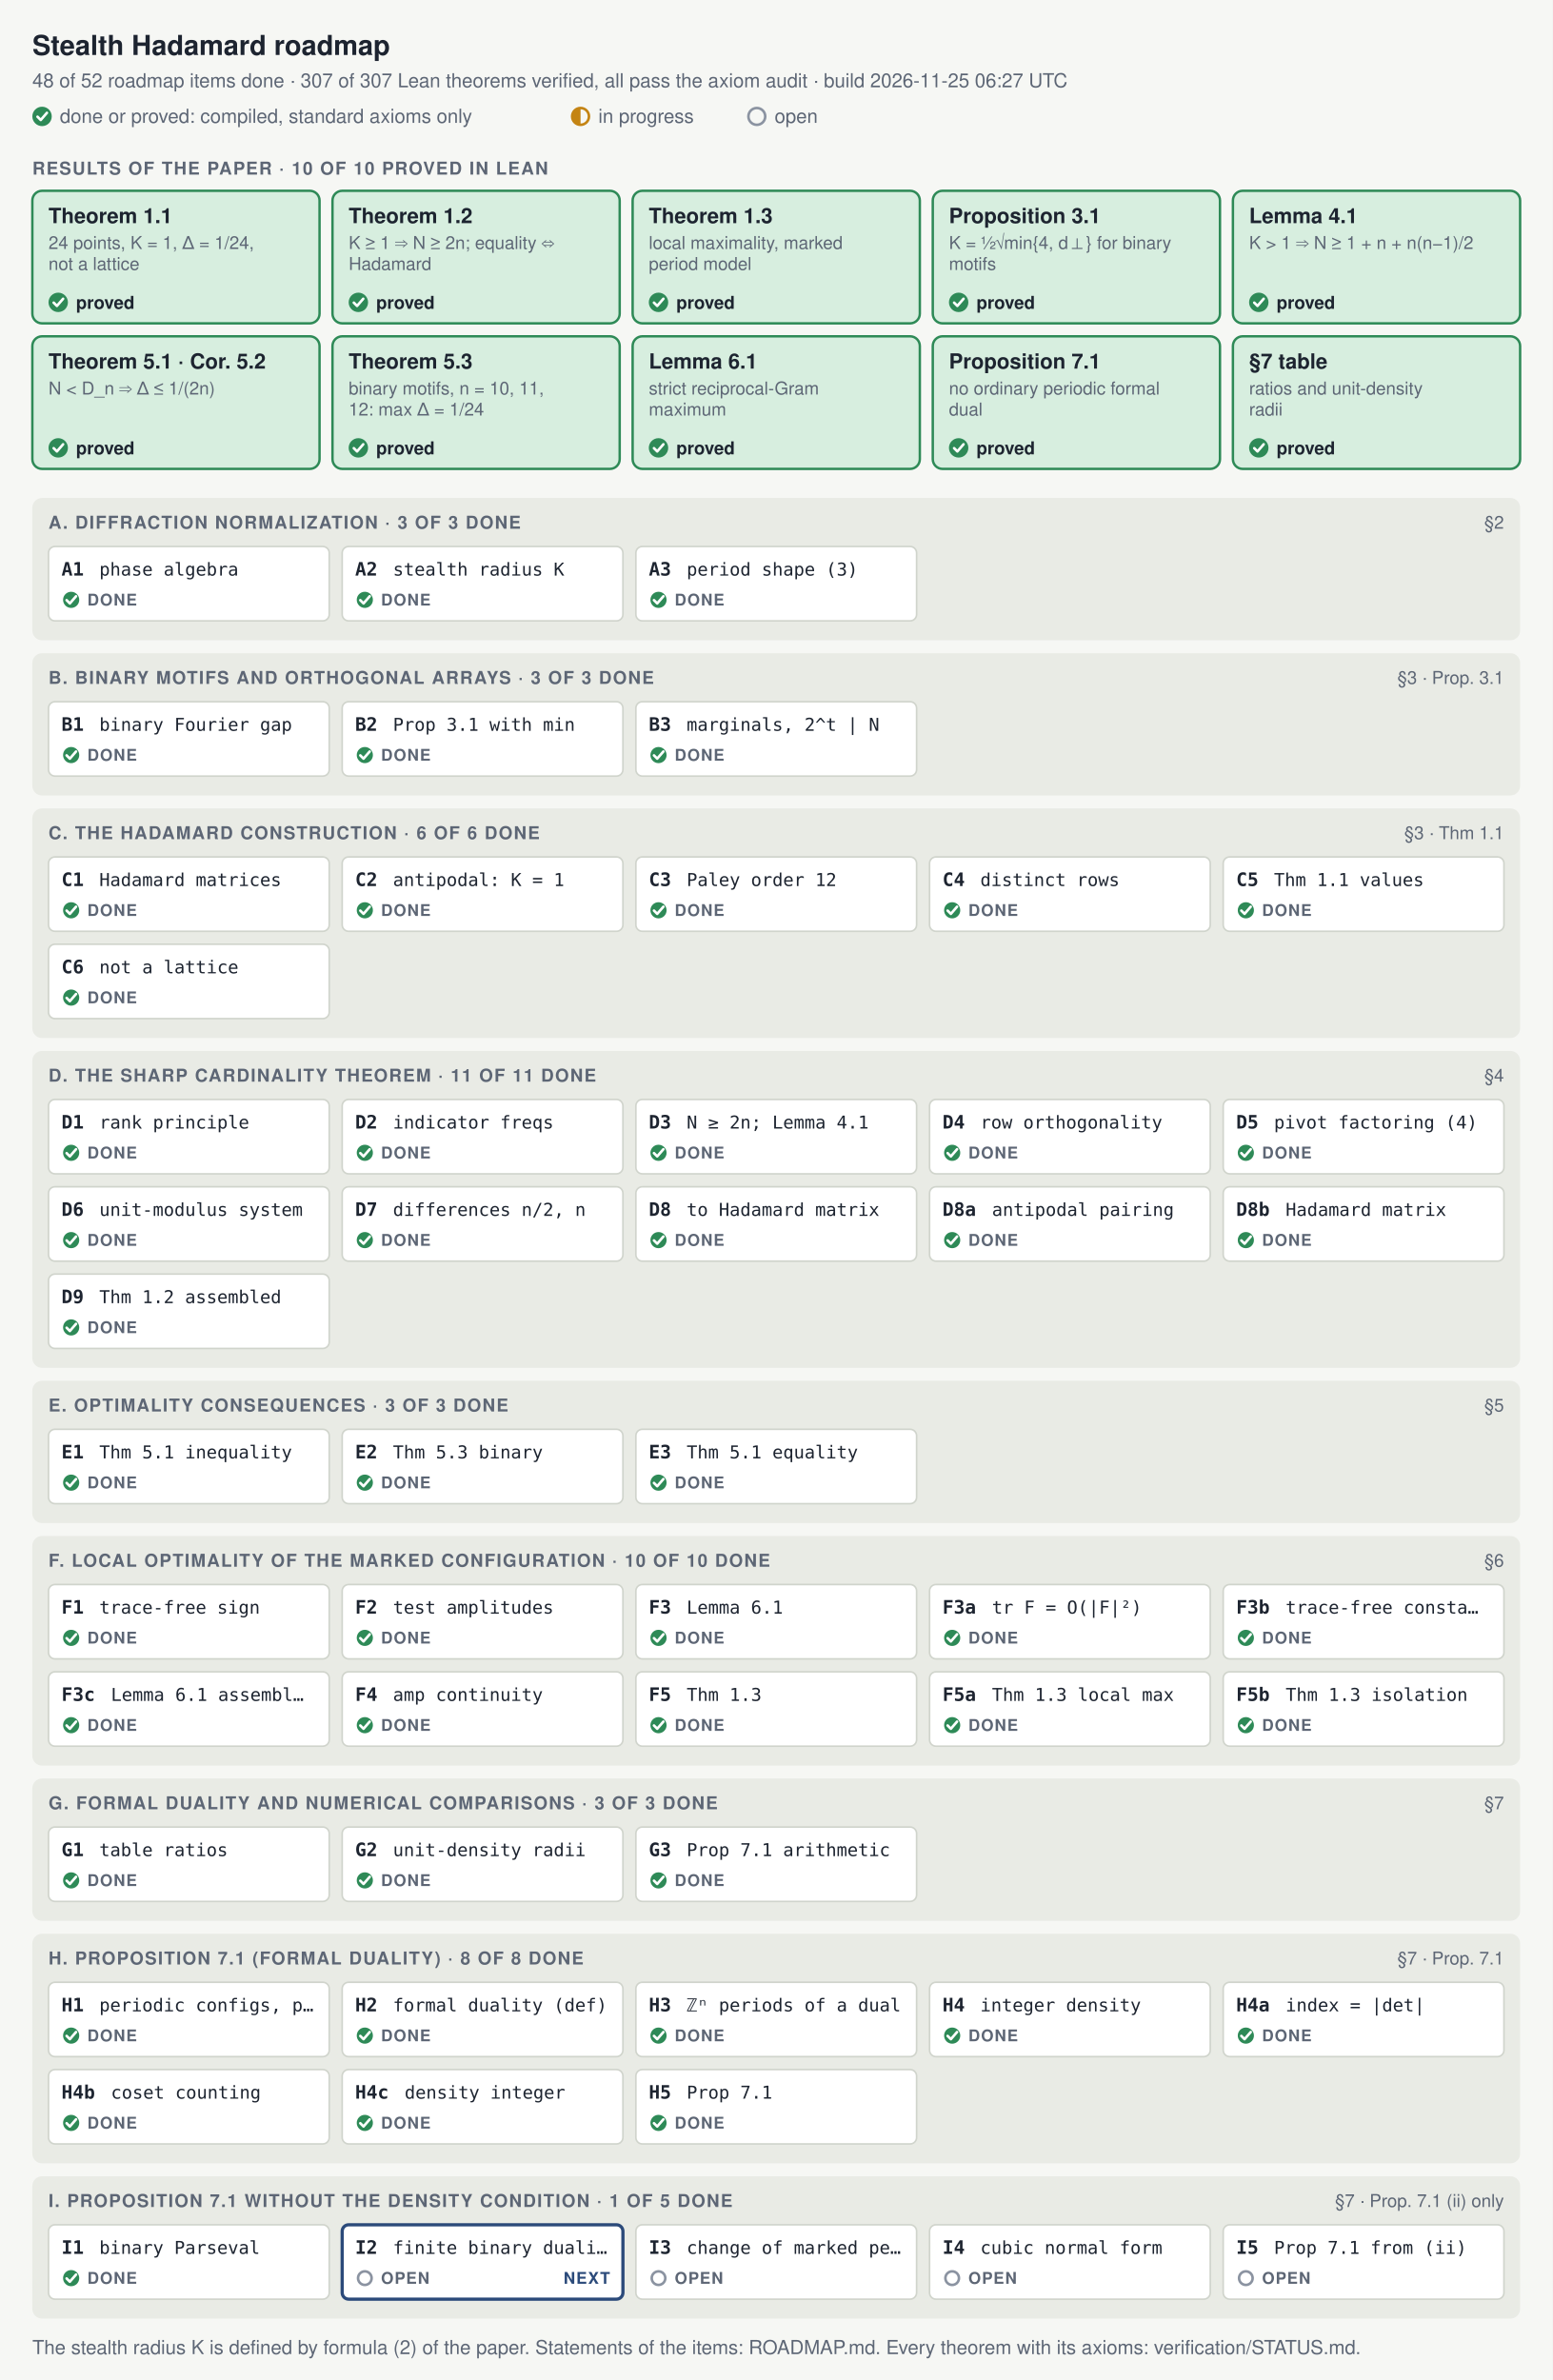
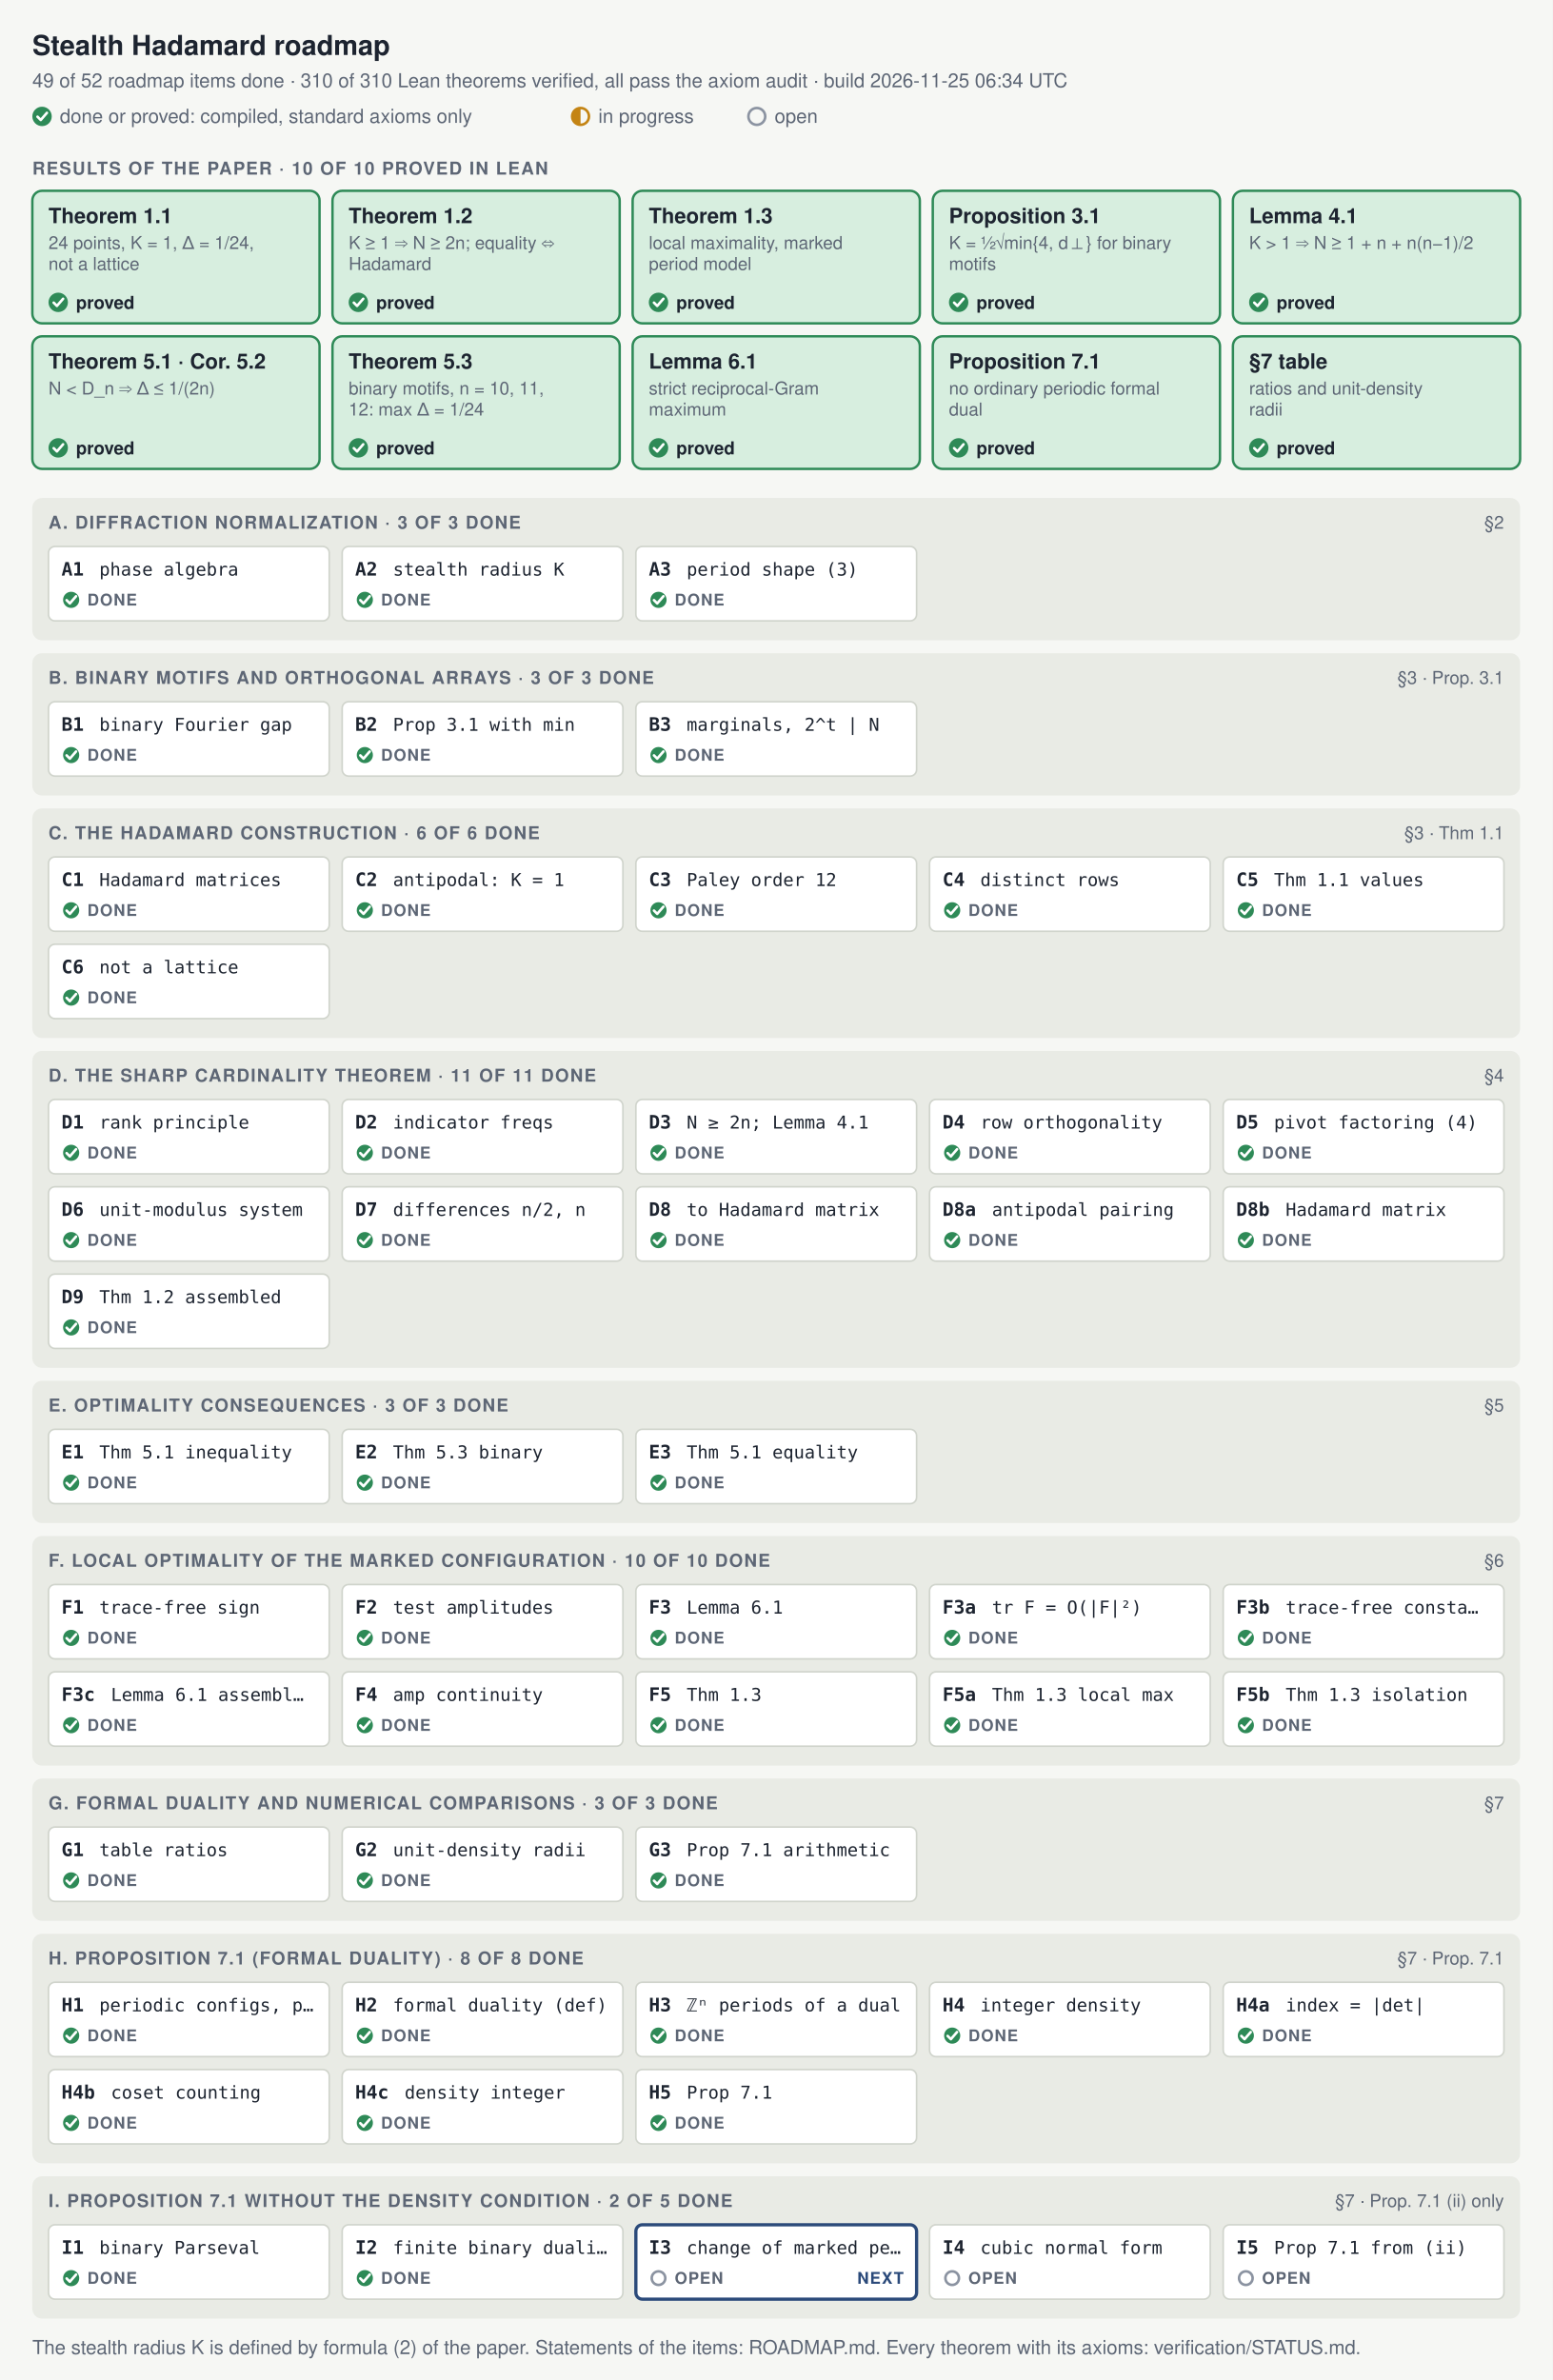
<svg xmlns="http://www.w3.org/2000/svg" viewBox="0 0 960 1472" width="960" height="1472" role="img" aria-labelledby="rm-t rm-d" font-family="-apple-system, Segoe UI, Helvetica, Arial, sans-serif">
  <style>.bg{fill:#f6f7f4}.band{fill:#e9ebe5}.box{fill:#fff;stroke:#d0d4cc}.tt{font-size:17px;font-weight:600;fill:#1d2430}.sm{font-size:12px;fill:#5d6675}.lbl{font-size:11px;font-weight:600;letter-spacing:.07em;fill:#5d6675}.ref{font-size:11px;fill:#5d6675}.rn{font-size:13px;font-weight:600;fill:#1d2430}.rs{font-size:11px;fill:#5d6675}.st{font-size:11px;font-weight:600;fill:#1d2430}.id{font-family:ui-monospace, Menlo, Consolas, monospace;font-size:11.5px;font-weight:600;fill:#1d2430}.nm{font-family:ui-monospace, Menlo, Consolas, monospace;font-size:11px;fill:#1d2430}.ct{font-size:10px;font-weight:600;letter-spacing:.06em;fill:#5d6675}.ct.nx{fill:#2b4a7a}.next{stroke:#2b4a7a;stroke-width:2}.dash{stroke-dasharray:4 3}.g{fill:#2e8a57}.a{fill:#c48413}.s{fill:#8b93a1}.gs{stroke:#2e8a57}.as{stroke:#c48413}.ss{stroke:#8b93a1}.rg{fill:#d7eedf;stroke:#2e8a57;stroke-width:1.5}.ra{fill:#f7e6c2;stroke:#c48413;stroke-width:1.5}.ro{fill:#e3e6ea;stroke:#8b93a1;stroke-width:1.5;stroke-dasharray:4 3}.ic{fill:none;stroke-width:1.6}.ck{fill:none;stroke:#fff;stroke-width:1.6;stroke-linecap:round;stroke-linejoin:round}@media (prefers-color-scheme: dark){.bg{fill:#14181f}.band{fill:#1a1f27}.box{fill:#1b2029;stroke:#2e3542}.tt,.rn,.st,.id,.nm{fill:#e4e7ec}.sm,.lbl,.ref,.rs,.ct{fill:#9aa3b2}.ct.nx{fill:#8fb0e6}.next{stroke:#8fb0e6}.g{fill:#5cc08a}.a{fill:#e6a93c}.s{fill:#8e97a6}.gs{stroke:#5cc08a}.as{stroke:#e6a93c}.ss{stroke:#8e97a6}.rg{fill:#1e3a2b;stroke:#5cc08a}.ra{fill:#3d3018;stroke:#e6a93c}.ro{fill:#262c36;stroke:#8e97a6}.ck{stroke:#14181f}}</style>
  <rect class="bg" x="0" y="0" width="960" height="1472" />
  <text x="20" y="34" class="tt">Stealth Hadamard roadmap</text>
-   <text x="20" y="54" class="sm">48 of 52 roadmap items done · 307 of 307 Lean theorems verified, all pass the axiom audit · build 2026-11-25 06:27 UTC</text>
+   <text x="20" y="54" class="sm">49 of 52 roadmap items done · 310 of 310 Lean theorems verified, all pass the axiom audit · build 2026-11-25 06:34 UTC</text>
  <circle class="g" cx="26" cy="72" r="6" />
  <path class="ck" d="M23.2 72.2 l2 2 l3.8 -4.4" />
  <text x="37" y="76" class="sm">done or proved: compiled, standard axioms only</text>
  <circle class="ic as" cx="359" cy="72" r="5.2" />
  <path class="a" d="M359 66.8 a5.2 5.2 0 0 0 0 10.4 z" />
  <text x="370" y="76" class="sm">in progress</text>
  <circle class="ic ss" cx="468" cy="72" r="5.2" />
  <text x="479" y="76" class="sm">open</text>
  <text x="20" y="108" class="lbl">RESULTS OF THE PAPER · 10 OF 10 PROVED IN LEAN</text>
  <rect class="rg" x="20.0" y="118" width="177.6" height="82" rx="6" />
  <text x="30.0" y="138" class="rn">Theorem 1.1</text>
  <text x="30.0" y="154" class="rs">24 points, K = 1, Δ = 1/24,</text>
  <text x="30.0" y="167" class="rs">not a lattice</text>
  <circle class="g" cx="36.0" cy="187" r="6" />
  <path class="ck" d="M33.2 187.2 l2 2 l3.8 -4.4" />
  <text x="47.0" y="191" class="st">proved</text>
  <rect class="rg" x="205.6" y="118" width="177.6" height="82" rx="6" />
  <text x="215.6" y="138" class="rn">Theorem 1.2</text>
  <text x="215.6" y="154" class="rs">K ≥ 1 ⇒ N ≥ 2n; equality ⇔</text>
  <text x="215.6" y="167" class="rs">Hadamard</text>
  <circle class="g" cx="221.6" cy="187" r="6" />
  <path class="ck" d="M218.8 187.2 l2 2 l3.8 -4.4" />
  <text x="232.6" y="191" class="st">proved</text>
  <rect class="rg" x="391.2" y="118" width="177.6" height="82" rx="6" />
  <text x="401.2" y="138" class="rn">Theorem 1.3</text>
  <text x="401.2" y="154" class="rs">local maximality, marked</text>
  <text x="401.2" y="167" class="rs">period model</text>
  <circle class="g" cx="407.2" cy="187" r="6" />
  <path class="ck" d="M404.4 187.2 l2 2 l3.8 -4.4" />
  <text x="418.2" y="191" class="st">proved</text>
  <rect class="rg" x="576.8" y="118" width="177.6" height="82" rx="6" />
  <text x="586.8" y="138" class="rn">Proposition 3.1</text>
  <text x="586.8" y="154" class="rs">K = ½√min{4, d⊥} for binary</text>
  <text x="586.8" y="167" class="rs">motifs</text>
  <circle class="g" cx="592.8" cy="187" r="6" />
  <path class="ck" d="M590.0 187.2 l2 2 l3.8 -4.4" />
  <text x="603.8" y="191" class="st">proved</text>
  <rect class="rg" x="762.4" y="118" width="177.6" height="82" rx="6" />
  <text x="772.4" y="138" class="rn">Lemma 4.1</text>
  <text x="772.4" y="154" class="rs">K &gt; 1 ⇒ N ≥ 1 + n + n(n−1)/2</text>
  <circle class="g" cx="778.4" cy="187" r="6" />
  <path class="ck" d="M775.6 187.2 l2 2 l3.8 -4.4" />
  <text x="789.4" y="191" class="st">proved</text>
  <rect class="rg" x="20.0" y="208" width="177.6" height="82" rx="6" />
  <text x="30.0" y="228" class="rn">Theorem 5.1 · Cor. 5.2</text>
  <text x="30.0" y="244" class="rs">N &lt; D_n ⇒ Δ ≤ 1/(2n)</text>
  <circle class="g" cx="36.0" cy="277" r="6" />
  <path class="ck" d="M33.2 277.2 l2 2 l3.8 -4.4" />
  <text x="47.0" y="281" class="st">proved</text>
  <rect class="rg" x="205.6" y="208" width="177.6" height="82" rx="6" />
  <text x="215.6" y="228" class="rn">Theorem 5.3</text>
  <text x="215.6" y="244" class="rs">binary motifs, n = 10, 11,</text>
  <text x="215.6" y="257" class="rs">12: max Δ = 1/24</text>
  <circle class="g" cx="221.6" cy="277" r="6" />
  <path class="ck" d="M218.8 277.2 l2 2 l3.8 -4.4" />
  <text x="232.6" y="281" class="st">proved</text>
  <rect class="rg" x="391.2" y="208" width="177.6" height="82" rx="6" />
  <text x="401.2" y="228" class="rn">Lemma 6.1</text>
  <text x="401.2" y="244" class="rs">strict reciprocal-Gram</text>
  <text x="401.2" y="257" class="rs">maximum</text>
  <circle class="g" cx="407.2" cy="277" r="6" />
  <path class="ck" d="M404.4 277.2 l2 2 l3.8 -4.4" />
  <text x="418.2" y="281" class="st">proved</text>
  <rect class="rg" x="576.8" y="208" width="177.6" height="82" rx="6" />
  <text x="586.8" y="228" class="rn">Proposition 7.1</text>
  <text x="586.8" y="244" class="rs">no ordinary periodic formal</text>
  <text x="586.8" y="257" class="rs">dual</text>
  <circle class="g" cx="592.8" cy="277" r="6" />
  <path class="ck" d="M590.0 277.2 l2 2 l3.8 -4.4" />
  <text x="603.8" y="281" class="st">proved</text>
  <rect class="rg" x="762.4" y="208" width="177.6" height="82" rx="6" />
  <text x="772.4" y="228" class="rn">§7 table</text>
  <text x="772.4" y="244" class="rs">ratios and unit-density</text>
  <text x="772.4" y="257" class="rs">radii</text>
  <circle class="g" cx="778.4" cy="277" r="6" />
  <path class="ck" d="M775.6 277.2 l2 2 l3.8 -4.4" />
  <text x="789.4" y="281" class="st">proved</text>
  <rect class="band" x="20" y="308" width="920" height="88" rx="6" />
  <text x="30" y="327" class="lbl">A. DIFFRACTION NORMALIZATION · 3 OF 3 DONE</text>
  <text x="930" y="327" class="ref" text-anchor="end">§2</text>
  <rect class="box" x="30.0" y="338" width="173.6" height="46" rx="4" />
  <text x="38.0" y="356" class="id">A1</text>
  <text x="61.4" y="356" class="nm">phase algebra</text>
  <circle class="g" cx="44.0" cy="371" r="5" />
  <path class="ck" d="M41.2 371.2 l2 2 l3.8 -4.4" />
  <text x="54.0" y="374.5" class="ct">DONE</text>
  <rect class="box" x="211.6" y="338" width="173.6" height="46" rx="4" />
  <text x="219.6" y="356" class="id">A2</text>
  <text x="243.0" y="356" class="nm">stealth radius K</text>
  <circle class="g" cx="225.6" cy="371" r="5" />
  <path class="ck" d="M222.8 371.2 l2 2 l3.8 -4.4" />
  <text x="235.6" y="374.5" class="ct">DONE</text>
  <rect class="box" x="393.2" y="338" width="173.6" height="46" rx="4" />
  <text x="401.2" y="356" class="id">A3</text>
  <text x="424.6" y="356" class="nm">period shape (3)</text>
  <circle class="g" cx="407.2" cy="371" r="5" />
  <path class="ck" d="M404.4 371.2 l2 2 l3.8 -4.4" />
  <text x="417.2" y="374.5" class="ct">DONE</text>
  <rect class="band" x="20" y="404" width="920" height="88" rx="6" />
  <text x="30" y="423" class="lbl">B. BINARY MOTIFS AND ORTHOGONAL ARRAYS · 3 OF 3 DONE</text>
  <text x="930" y="423" class="ref" text-anchor="end">§3 · Prop. 3.1</text>
  <rect class="box" x="30.0" y="434" width="173.6" height="46" rx="4" />
  <text x="38.0" y="452" class="id">B1</text>
  <text x="61.4" y="452" class="nm">binary Fourier gap</text>
  <circle class="g" cx="44.0" cy="467" r="5" />
  <path class="ck" d="M41.2 467.2 l2 2 l3.8 -4.4" />
  <text x="54.0" y="470.5" class="ct">DONE</text>
  <rect class="box" x="211.6" y="434" width="173.6" height="46" rx="4" />
  <text x="219.6" y="452" class="id">B2</text>
  <text x="243.0" y="452" class="nm">Prop 3.1 with min</text>
  <circle class="g" cx="225.6" cy="467" r="5" />
  <path class="ck" d="M222.8 467.2 l2 2 l3.8 -4.4" />
  <text x="235.6" y="470.5" class="ct">DONE</text>
  <rect class="box" x="393.2" y="434" width="173.6" height="46" rx="4" />
  <text x="401.2" y="452" class="id">B3</text>
  <text x="424.6" y="452" class="nm">marginals, 2^t | N</text>
  <circle class="g" cx="407.2" cy="467" r="5" />
  <path class="ck" d="M404.4 467.2 l2 2 l3.8 -4.4" />
  <text x="417.2" y="470.5" class="ct">DONE</text>
  <rect class="band" x="20" y="500" width="920" height="142" rx="6" />
  <text x="30" y="519" class="lbl">C. THE HADAMARD CONSTRUCTION · 6 OF 6 DONE</text>
  <text x="930" y="519" class="ref" text-anchor="end">§3 · Thm 1.1</text>
  <rect class="box" x="30.0" y="530" width="173.6" height="46" rx="4" />
  <text x="38.0" y="548" class="id">C1</text>
  <text x="61.4" y="548" class="nm">Hadamard matrices</text>
  <circle class="g" cx="44.0" cy="563" r="5" />
  <path class="ck" d="M41.2 563.2 l2 2 l3.8 -4.4" />
  <text x="54.0" y="566.5" class="ct">DONE</text>
  <rect class="box" x="211.6" y="530" width="173.6" height="46" rx="4" />
  <text x="219.6" y="548" class="id">C2</text>
  <text x="243.0" y="548" class="nm">antipodal: K = 1</text>
  <circle class="g" cx="225.6" cy="563" r="5" />
  <path class="ck" d="M222.8 563.2 l2 2 l3.8 -4.4" />
  <text x="235.6" y="566.5" class="ct">DONE</text>
  <rect class="box" x="393.2" y="530" width="173.6" height="46" rx="4" />
  <text x="401.2" y="548" class="id">C3</text>
  <text x="424.6" y="548" class="nm">Paley order 12</text>
  <circle class="g" cx="407.2" cy="563" r="5" />
  <path class="ck" d="M404.4 563.2 l2 2 l3.8 -4.4" />
  <text x="417.2" y="566.5" class="ct">DONE</text>
  <rect class="box" x="574.8" y="530" width="173.6" height="46" rx="4" />
  <text x="582.8" y="548" class="id">C4</text>
  <text x="606.2" y="548" class="nm">distinct rows</text>
  <circle class="g" cx="588.8" cy="563" r="5" />
  <path class="ck" d="M586.0 563.2 l2 2 l3.8 -4.4" />
  <text x="598.8" y="566.5" class="ct">DONE</text>
  <rect class="box" x="756.4" y="530" width="173.6" height="46" rx="4" />
  <text x="764.4" y="548" class="id">C5</text>
  <text x="787.8" y="548" class="nm">Thm 1.1 values</text>
  <circle class="g" cx="770.4" cy="563" r="5" />
  <path class="ck" d="M767.6 563.2 l2 2 l3.8 -4.4" />
  <text x="780.4" y="566.5" class="ct">DONE</text>
  <rect class="box" x="30.0" y="584" width="173.6" height="46" rx="4" />
  <text x="38.0" y="602" class="id">C6</text>
  <text x="61.4" y="602" class="nm">not a lattice</text>
  <circle class="g" cx="44.0" cy="617" r="5" />
  <path class="ck" d="M41.2 617.2 l2 2 l3.8 -4.4" />
  <text x="54.0" y="620.5" class="ct">DONE</text>
  <rect class="band" x="20" y="650" width="920" height="196" rx="6" />
  <text x="30" y="669" class="lbl">D. THE SHARP CARDINALITY THEOREM · 11 OF 11 DONE</text>
  <text x="930" y="669" class="ref" text-anchor="end">§4</text>
  <rect class="box" x="30.0" y="680" width="173.6" height="46" rx="4" />
  <text x="38.0" y="698" class="id">D1</text>
  <text x="61.4" y="698" class="nm">rank principle</text>
  <circle class="g" cx="44.0" cy="713" r="5" />
  <path class="ck" d="M41.2 713.2 l2 2 l3.8 -4.4" />
  <text x="54.0" y="716.5" class="ct">DONE</text>
  <rect class="box" x="211.6" y="680" width="173.6" height="46" rx="4" />
  <text x="219.6" y="698" class="id">D2</text>
  <text x="243.0" y="698" class="nm">indicator freqs</text>
  <circle class="g" cx="225.6" cy="713" r="5" />
  <path class="ck" d="M222.8 713.2 l2 2 l3.8 -4.4" />
  <text x="235.6" y="716.5" class="ct">DONE</text>
  <rect class="box" x="393.2" y="680" width="173.6" height="46" rx="4" />
  <text x="401.2" y="698" class="id">D3</text>
  <text x="424.6" y="698" class="nm">N ≥ 2n; Lemma 4.1</text>
  <circle class="g" cx="407.2" cy="713" r="5" />
  <path class="ck" d="M404.4 713.2 l2 2 l3.8 -4.4" />
  <text x="417.2" y="716.5" class="ct">DONE</text>
  <rect class="box" x="574.8" y="680" width="173.6" height="46" rx="4" />
  <text x="582.8" y="698" class="id">D4</text>
  <text x="606.2" y="698" class="nm">row orthogonality</text>
  <circle class="g" cx="588.8" cy="713" r="5" />
  <path class="ck" d="M586.0 713.2 l2 2 l3.8 -4.4" />
  <text x="598.8" y="716.5" class="ct">DONE</text>
  <rect class="box" x="756.4" y="680" width="173.6" height="46" rx="4" />
  <text x="764.4" y="698" class="id">D5</text>
  <text x="787.8" y="698" class="nm">pivot factoring (4)</text>
  <circle class="g" cx="770.4" cy="713" r="5" />
  <path class="ck" d="M767.6 713.2 l2 2 l3.8 -4.4" />
  <text x="780.4" y="716.5" class="ct">DONE</text>
  <rect class="box" x="30.0" y="734" width="173.6" height="46" rx="4" />
  <text x="38.0" y="752" class="id">D6</text>
  <text x="61.4" y="752" class="nm">unit-modulus system</text>
  <circle class="g" cx="44.0" cy="767" r="5" />
  <path class="ck" d="M41.2 767.2 l2 2 l3.8 -4.4" />
  <text x="54.0" y="770.5" class="ct">DONE</text>
  <rect class="box" x="211.6" y="734" width="173.6" height="46" rx="4" />
  <text x="219.6" y="752" class="id">D7</text>
  <text x="243.0" y="752" class="nm">differences n/2, n</text>
  <circle class="g" cx="225.6" cy="767" r="5" />
  <path class="ck" d="M222.8 767.2 l2 2 l3.8 -4.4" />
  <text x="235.6" y="770.5" class="ct">DONE</text>
  <rect class="box" x="393.2" y="734" width="173.6" height="46" rx="4" />
  <text x="401.2" y="752" class="id">D8</text>
  <text x="424.6" y="752" class="nm">to Hadamard matrix</text>
  <circle class="g" cx="407.2" cy="767" r="5" />
  <path class="ck" d="M404.4 767.2 l2 2 l3.8 -4.4" />
  <text x="417.2" y="770.5" class="ct">DONE</text>
  <rect class="box" x="574.8" y="734" width="173.6" height="46" rx="4" />
  <text x="582.8" y="752" class="id">D8a</text>
  <text x="613.4" y="752" class="nm">antipodal pairing</text>
  <circle class="g" cx="588.8" cy="767" r="5" />
  <path class="ck" d="M586.0 767.2 l2 2 l3.8 -4.4" />
  <text x="598.8" y="770.5" class="ct">DONE</text>
  <rect class="box" x="756.4" y="734" width="173.6" height="46" rx="4" />
  <text x="764.4" y="752" class="id">D8b</text>
  <text x="795.0" y="752" class="nm">Hadamard matrix</text>
  <circle class="g" cx="770.4" cy="767" r="5" />
  <path class="ck" d="M767.6 767.2 l2 2 l3.8 -4.4" />
  <text x="780.4" y="770.5" class="ct">DONE</text>
  <rect class="box" x="30.0" y="788" width="173.6" height="46" rx="4" />
  <text x="38.0" y="806" class="id">D9</text>
  <text x="61.4" y="806" class="nm">Thm 1.2 assembled</text>
  <circle class="g" cx="44.0" cy="821" r="5" />
  <path class="ck" d="M41.2 821.2 l2 2 l3.8 -4.4" />
  <text x="54.0" y="824.5" class="ct">DONE</text>
  <rect class="band" x="20" y="854" width="920" height="88" rx="6" />
  <text x="30" y="873" class="lbl">E. OPTIMALITY CONSEQUENCES · 3 OF 3 DONE</text>
  <text x="930" y="873" class="ref" text-anchor="end">§5</text>
  <rect class="box" x="30.0" y="884" width="173.6" height="46" rx="4" />
  <text x="38.0" y="902" class="id">E1</text>
  <text x="61.4" y="902" class="nm">Thm 5.1 inequality</text>
  <circle class="g" cx="44.0" cy="917" r="5" />
  <path class="ck" d="M41.2 917.2 l2 2 l3.8 -4.4" />
  <text x="54.0" y="920.5" class="ct">DONE</text>
  <rect class="box" x="211.6" y="884" width="173.6" height="46" rx="4" />
  <text x="219.6" y="902" class="id">E2</text>
  <text x="243.0" y="902" class="nm">Thm 5.3 binary</text>
  <circle class="g" cx="225.6" cy="917" r="5" />
  <path class="ck" d="M222.8 917.2 l2 2 l3.8 -4.4" />
  <text x="235.6" y="920.5" class="ct">DONE</text>
  <rect class="box" x="393.2" y="884" width="173.6" height="46" rx="4" />
  <text x="401.2" y="902" class="id">E3</text>
  <text x="424.6" y="902" class="nm">Thm 5.1 equality</text>
  <circle class="g" cx="407.2" cy="917" r="5" />
  <path class="ck" d="M404.4 917.2 l2 2 l3.8 -4.4" />
  <text x="417.2" y="920.5" class="ct">DONE</text>
  <rect class="band" x="20" y="950" width="920" height="142" rx="6" />
  <text x="30" y="969" class="lbl">F. LOCAL OPTIMALITY OF THE MARKED CONFIGURATION · 10 OF 10 DONE</text>
  <text x="930" y="969" class="ref" text-anchor="end">§6</text>
  <rect class="box" x="30.0" y="980" width="173.6" height="46" rx="4" />
  <text x="38.0" y="998" class="id">F1</text>
  <text x="61.4" y="998" class="nm">trace-free sign</text>
  <circle class="g" cx="44.0" cy="1013" r="5" />
  <path class="ck" d="M41.2 1013.2 l2 2 l3.8 -4.4" />
  <text x="54.0" y="1016.5" class="ct">DONE</text>
  <rect class="box" x="211.6" y="980" width="173.6" height="46" rx="4" />
  <text x="219.6" y="998" class="id">F2</text>
  <text x="243.0" y="998" class="nm">test amplitudes</text>
  <circle class="g" cx="225.6" cy="1013" r="5" />
  <path class="ck" d="M222.8 1013.2 l2 2 l3.8 -4.4" />
  <text x="235.6" y="1016.5" class="ct">DONE</text>
  <rect class="box" x="393.2" y="980" width="173.6" height="46" rx="4" />
  <text x="401.2" y="998" class="id">F3</text>
  <text x="424.6" y="998" class="nm">Lemma 6.1</text>
  <circle class="g" cx="407.2" cy="1013" r="5" />
  <path class="ck" d="M404.4 1013.2 l2 2 l3.8 -4.4" />
  <text x="417.2" y="1016.5" class="ct">DONE</text>
  <rect class="box" x="574.8" y="980" width="173.6" height="46" rx="4" />
  <text x="582.8" y="998" class="id">F3a</text>
  <text x="613.4" y="998" class="nm">tr F = O(|F|²)</text>
  <circle class="g" cx="588.8" cy="1013" r="5" />
  <path class="ck" d="M586.0 1013.2 l2 2 l3.8 -4.4" />
  <text x="598.8" y="1016.5" class="ct">DONE</text>
  <rect class="box" x="756.4" y="980" width="173.6" height="46" rx="4" />
  <text x="764.4" y="998" class="id">F3b</text>
  <text x="795.0" y="998" class="nm">trace-free consta…</text>
  <circle class="g" cx="770.4" cy="1013" r="5" />
  <path class="ck" d="M767.6 1013.2 l2 2 l3.8 -4.4" />
  <text x="780.4" y="1016.5" class="ct">DONE</text>
  <rect class="box" x="30.0" y="1034" width="173.6" height="46" rx="4" />
  <text x="38.0" y="1052" class="id">F3c</text>
  <text x="68.6" y="1052" class="nm">Lemma 6.1 assembl…</text>
  <circle class="g" cx="44.0" cy="1067" r="5" />
  <path class="ck" d="M41.2 1067.2 l2 2 l3.8 -4.4" />
  <text x="54.0" y="1070.5" class="ct">DONE</text>
  <rect class="box" x="211.6" y="1034" width="173.6" height="46" rx="4" />
  <text x="219.6" y="1052" class="id">F4</text>
  <text x="243.0" y="1052" class="nm">amp continuity</text>
  <circle class="g" cx="225.6" cy="1067" r="5" />
  <path class="ck" d="M222.8 1067.2 l2 2 l3.8 -4.4" />
  <text x="235.6" y="1070.5" class="ct">DONE</text>
  <rect class="box" x="393.2" y="1034" width="173.6" height="46" rx="4" />
  <text x="401.2" y="1052" class="id">F5</text>
  <text x="424.6" y="1052" class="nm">Thm 1.3</text>
  <circle class="g" cx="407.2" cy="1067" r="5" />
  <path class="ck" d="M404.4 1067.2 l2 2 l3.8 -4.4" />
  <text x="417.2" y="1070.5" class="ct">DONE</text>
  <rect class="box" x="574.8" y="1034" width="173.6" height="46" rx="4" />
  <text x="582.8" y="1052" class="id">F5a</text>
  <text x="613.4" y="1052" class="nm">Thm 1.3 local max</text>
  <circle class="g" cx="588.8" cy="1067" r="5" />
  <path class="ck" d="M586.0 1067.2 l2 2 l3.8 -4.4" />
  <text x="598.8" y="1070.5" class="ct">DONE</text>
  <rect class="box" x="756.4" y="1034" width="173.6" height="46" rx="4" />
  <text x="764.4" y="1052" class="id">F5b</text>
  <text x="795.0" y="1052" class="nm">Thm 1.3 isolation</text>
  <circle class="g" cx="770.4" cy="1067" r="5" />
  <path class="ck" d="M767.6 1067.2 l2 2 l3.8 -4.4" />
  <text x="780.4" y="1070.5" class="ct">DONE</text>
  <rect class="band" x="20" y="1100" width="920" height="88" rx="6" />
  <text x="30" y="1119" class="lbl">G. FORMAL DUALITY AND NUMERICAL COMPARISONS · 3 OF 3 DONE</text>
  <text x="930" y="1119" class="ref" text-anchor="end">§7</text>
  <rect class="box" x="30.0" y="1130" width="173.6" height="46" rx="4" />
  <text x="38.0" y="1148" class="id">G1</text>
  <text x="61.4" y="1148" class="nm">table ratios</text>
  <circle class="g" cx="44.0" cy="1163" r="5" />
  <path class="ck" d="M41.2 1163.2 l2 2 l3.8 -4.4" />
  <text x="54.0" y="1166.5" class="ct">DONE</text>
  <rect class="box" x="211.6" y="1130" width="173.6" height="46" rx="4" />
  <text x="219.6" y="1148" class="id">G2</text>
  <text x="243.0" y="1148" class="nm">unit-density radii</text>
  <circle class="g" cx="225.6" cy="1163" r="5" />
  <path class="ck" d="M222.8 1163.2 l2 2 l3.8 -4.4" />
  <text x="235.6" y="1166.5" class="ct">DONE</text>
  <rect class="box" x="393.2" y="1130" width="173.6" height="46" rx="4" />
  <text x="401.2" y="1148" class="id">G3</text>
  <text x="424.6" y="1148" class="nm">Prop 7.1 arithmetic</text>
  <circle class="g" cx="407.2" cy="1163" r="5" />
  <path class="ck" d="M404.4 1163.2 l2 2 l3.8 -4.4" />
  <text x="417.2" y="1166.5" class="ct">DONE</text>
  <rect class="band" x="20" y="1196" width="920" height="142" rx="6" />
  <text x="30" y="1215" class="lbl">H. PROPOSITION 7.1 (FORMAL DUALITY) · 8 OF 8 DONE</text>
  <text x="930" y="1215" class="ref" text-anchor="end">§7 · Prop. 7.1</text>
  <rect class="box" x="30.0" y="1226" width="173.6" height="46" rx="4" />
  <text x="38.0" y="1244" class="id">H1</text>
  <text x="61.4" y="1244" class="nm">periodic configs, p…</text>
  <circle class="g" cx="44.0" cy="1259" r="5" />
  <path class="ck" d="M41.2 1259.2 l2 2 l3.8 -4.4" />
  <text x="54.0" y="1262.5" class="ct">DONE</text>
  <rect class="box" x="211.6" y="1226" width="173.6" height="46" rx="4" />
  <text x="219.6" y="1244" class="id">H2</text>
  <text x="243.0" y="1244" class="nm">formal duality (def)</text>
  <circle class="g" cx="225.6" cy="1259" r="5" />
  <path class="ck" d="M222.8 1259.2 l2 2 l3.8 -4.4" />
  <text x="235.6" y="1262.5" class="ct">DONE</text>
  <rect class="box" x="393.2" y="1226" width="173.6" height="46" rx="4" />
  <text x="401.2" y="1244" class="id">H3</text>
  <text x="424.6" y="1244" class="nm">ℤⁿ periods of a dual</text>
  <circle class="g" cx="407.2" cy="1259" r="5" />
  <path class="ck" d="M404.4 1259.2 l2 2 l3.8 -4.4" />
  <text x="417.2" y="1262.5" class="ct">DONE</text>
  <rect class="box" x="574.8" y="1226" width="173.6" height="46" rx="4" />
  <text x="582.8" y="1244" class="id">H4</text>
  <text x="606.2" y="1244" class="nm">integer density</text>
  <circle class="g" cx="588.8" cy="1259" r="5" />
  <path class="ck" d="M586.0 1259.2 l2 2 l3.8 -4.4" />
  <text x="598.8" y="1262.5" class="ct">DONE</text>
  <rect class="box" x="756.4" y="1226" width="173.6" height="46" rx="4" />
  <text x="764.4" y="1244" class="id">H4a</text>
  <text x="795.0" y="1244" class="nm">index = |det|</text>
  <circle class="g" cx="770.4" cy="1259" r="5" />
  <path class="ck" d="M767.6 1259.2 l2 2 l3.8 -4.4" />
  <text x="780.4" y="1262.5" class="ct">DONE</text>
  <rect class="box" x="30.0" y="1280" width="173.6" height="46" rx="4" />
  <text x="38.0" y="1298" class="id">H4b</text>
  <text x="68.6" y="1298" class="nm">coset counting</text>
  <circle class="g" cx="44.0" cy="1313" r="5" />
  <path class="ck" d="M41.2 1313.2 l2 2 l3.8 -4.4" />
  <text x="54.0" y="1316.5" class="ct">DONE</text>
  <rect class="box" x="211.6" y="1280" width="173.6" height="46" rx="4" />
  <text x="219.6" y="1298" class="id">H4c</text>
  <text x="250.2" y="1298" class="nm">density integer</text>
  <circle class="g" cx="225.6" cy="1313" r="5" />
  <path class="ck" d="M222.8 1313.2 l2 2 l3.8 -4.4" />
  <text x="235.6" y="1316.5" class="ct">DONE</text>
  <rect class="box" x="393.2" y="1280" width="173.6" height="46" rx="4" />
  <text x="401.2" y="1298" class="id">H5</text>
  <text x="424.6" y="1298" class="nm">Prop 7.1</text>
  <circle class="g" cx="407.2" cy="1313" r="5" />
  <path class="ck" d="M404.4 1313.2 l2 2 l3.8 -4.4" />
  <text x="417.2" y="1316.5" class="ct">DONE</text>
  <rect class="band" x="20" y="1346" width="920" height="88" rx="6" />
-   <text x="30" y="1365" class="lbl">I. PROPOSITION 7.1 WITHOUT THE DENSITY CONDITION · 1 OF 5 DONE</text>
+   <text x="30" y="1365" class="lbl">I. PROPOSITION 7.1 WITHOUT THE DENSITY CONDITION · 2 OF 5 DONE</text>
  <text x="930" y="1365" class="ref" text-anchor="end">§7 · Prop. 7.1 (ii) only</text>
  <rect class="box" x="30.0" y="1376" width="173.6" height="46" rx="4" />
  <text x="38.0" y="1394" class="id">I1</text>
  <text x="61.4" y="1394" class="nm">binary Parseval</text>
  <circle class="g" cx="44.0" cy="1409" r="5" />
  <path class="ck" d="M41.2 1409.2 l2 2 l3.8 -4.4" />
  <text x="54.0" y="1412.5" class="ct">DONE</text>
-   <rect class="box next" x="211.6" y="1376" width="173.6" height="46" rx="4" />
+   <rect class="box" x="211.6" y="1376" width="173.6" height="46" rx="4" />
  <text x="219.6" y="1394" class="id">I2</text>
  <text x="243.0" y="1394" class="nm">finite binary duali…</text>
-   <circle class="ic ss" cx="225.6" cy="1409" r="4.2" />
-   <text x="235.6" y="1412.5" class="ct">OPEN</text>
-   <text x="377.2" y="1412.5" class="ct nx" text-anchor="end">NEXT</text>
-   <rect class="box" x="393.2" y="1376" width="173.6" height="46" rx="4" />
+   <circle class="g" cx="225.6" cy="1409" r="5" />
+   <path class="ck" d="M222.8 1409.2 l2 2 l3.8 -4.4" />
+   <text x="235.6" y="1412.5" class="ct">DONE</text>
+   <rect class="box next" x="393.2" y="1376" width="173.6" height="46" rx="4" />
  <text x="401.2" y="1394" class="id">I3</text>
  <text x="424.6" y="1394" class="nm">change of marked pe…</text>
  <circle class="ic ss" cx="407.2" cy="1409" r="4.2" />
  <text x="417.2" y="1412.5" class="ct">OPEN</text>
+   <text x="558.8" y="1412.5" class="ct nx" text-anchor="end">NEXT</text>
  <rect class="box" x="574.8" y="1376" width="173.6" height="46" rx="4" />
  <text x="582.8" y="1394" class="id">I4</text>
  <text x="606.2" y="1394" class="nm">cubic normal form</text>
  <circle class="ic ss" cx="588.8" cy="1409" r="4.2" />
  <text x="598.8" y="1412.5" class="ct">OPEN</text>
  <rect class="box" x="756.4" y="1376" width="173.6" height="46" rx="4" />
  <text x="764.4" y="1394" class="id">I5</text>
  <text x="787.8" y="1394" class="nm">Prop 7.1 from (ii)</text>
  <circle class="ic ss" cx="770.4" cy="1409" r="4.2" />
  <text x="780.4" y="1412.5" class="ct">OPEN</text>
  <text x="20" y="1456" class="sm">The stealth radius K is defined by formula (2) of the paper. Statements of the items: ROADMAP.md. Every theorem with its axioms: verification/STATUS.md.</text>
</svg>
